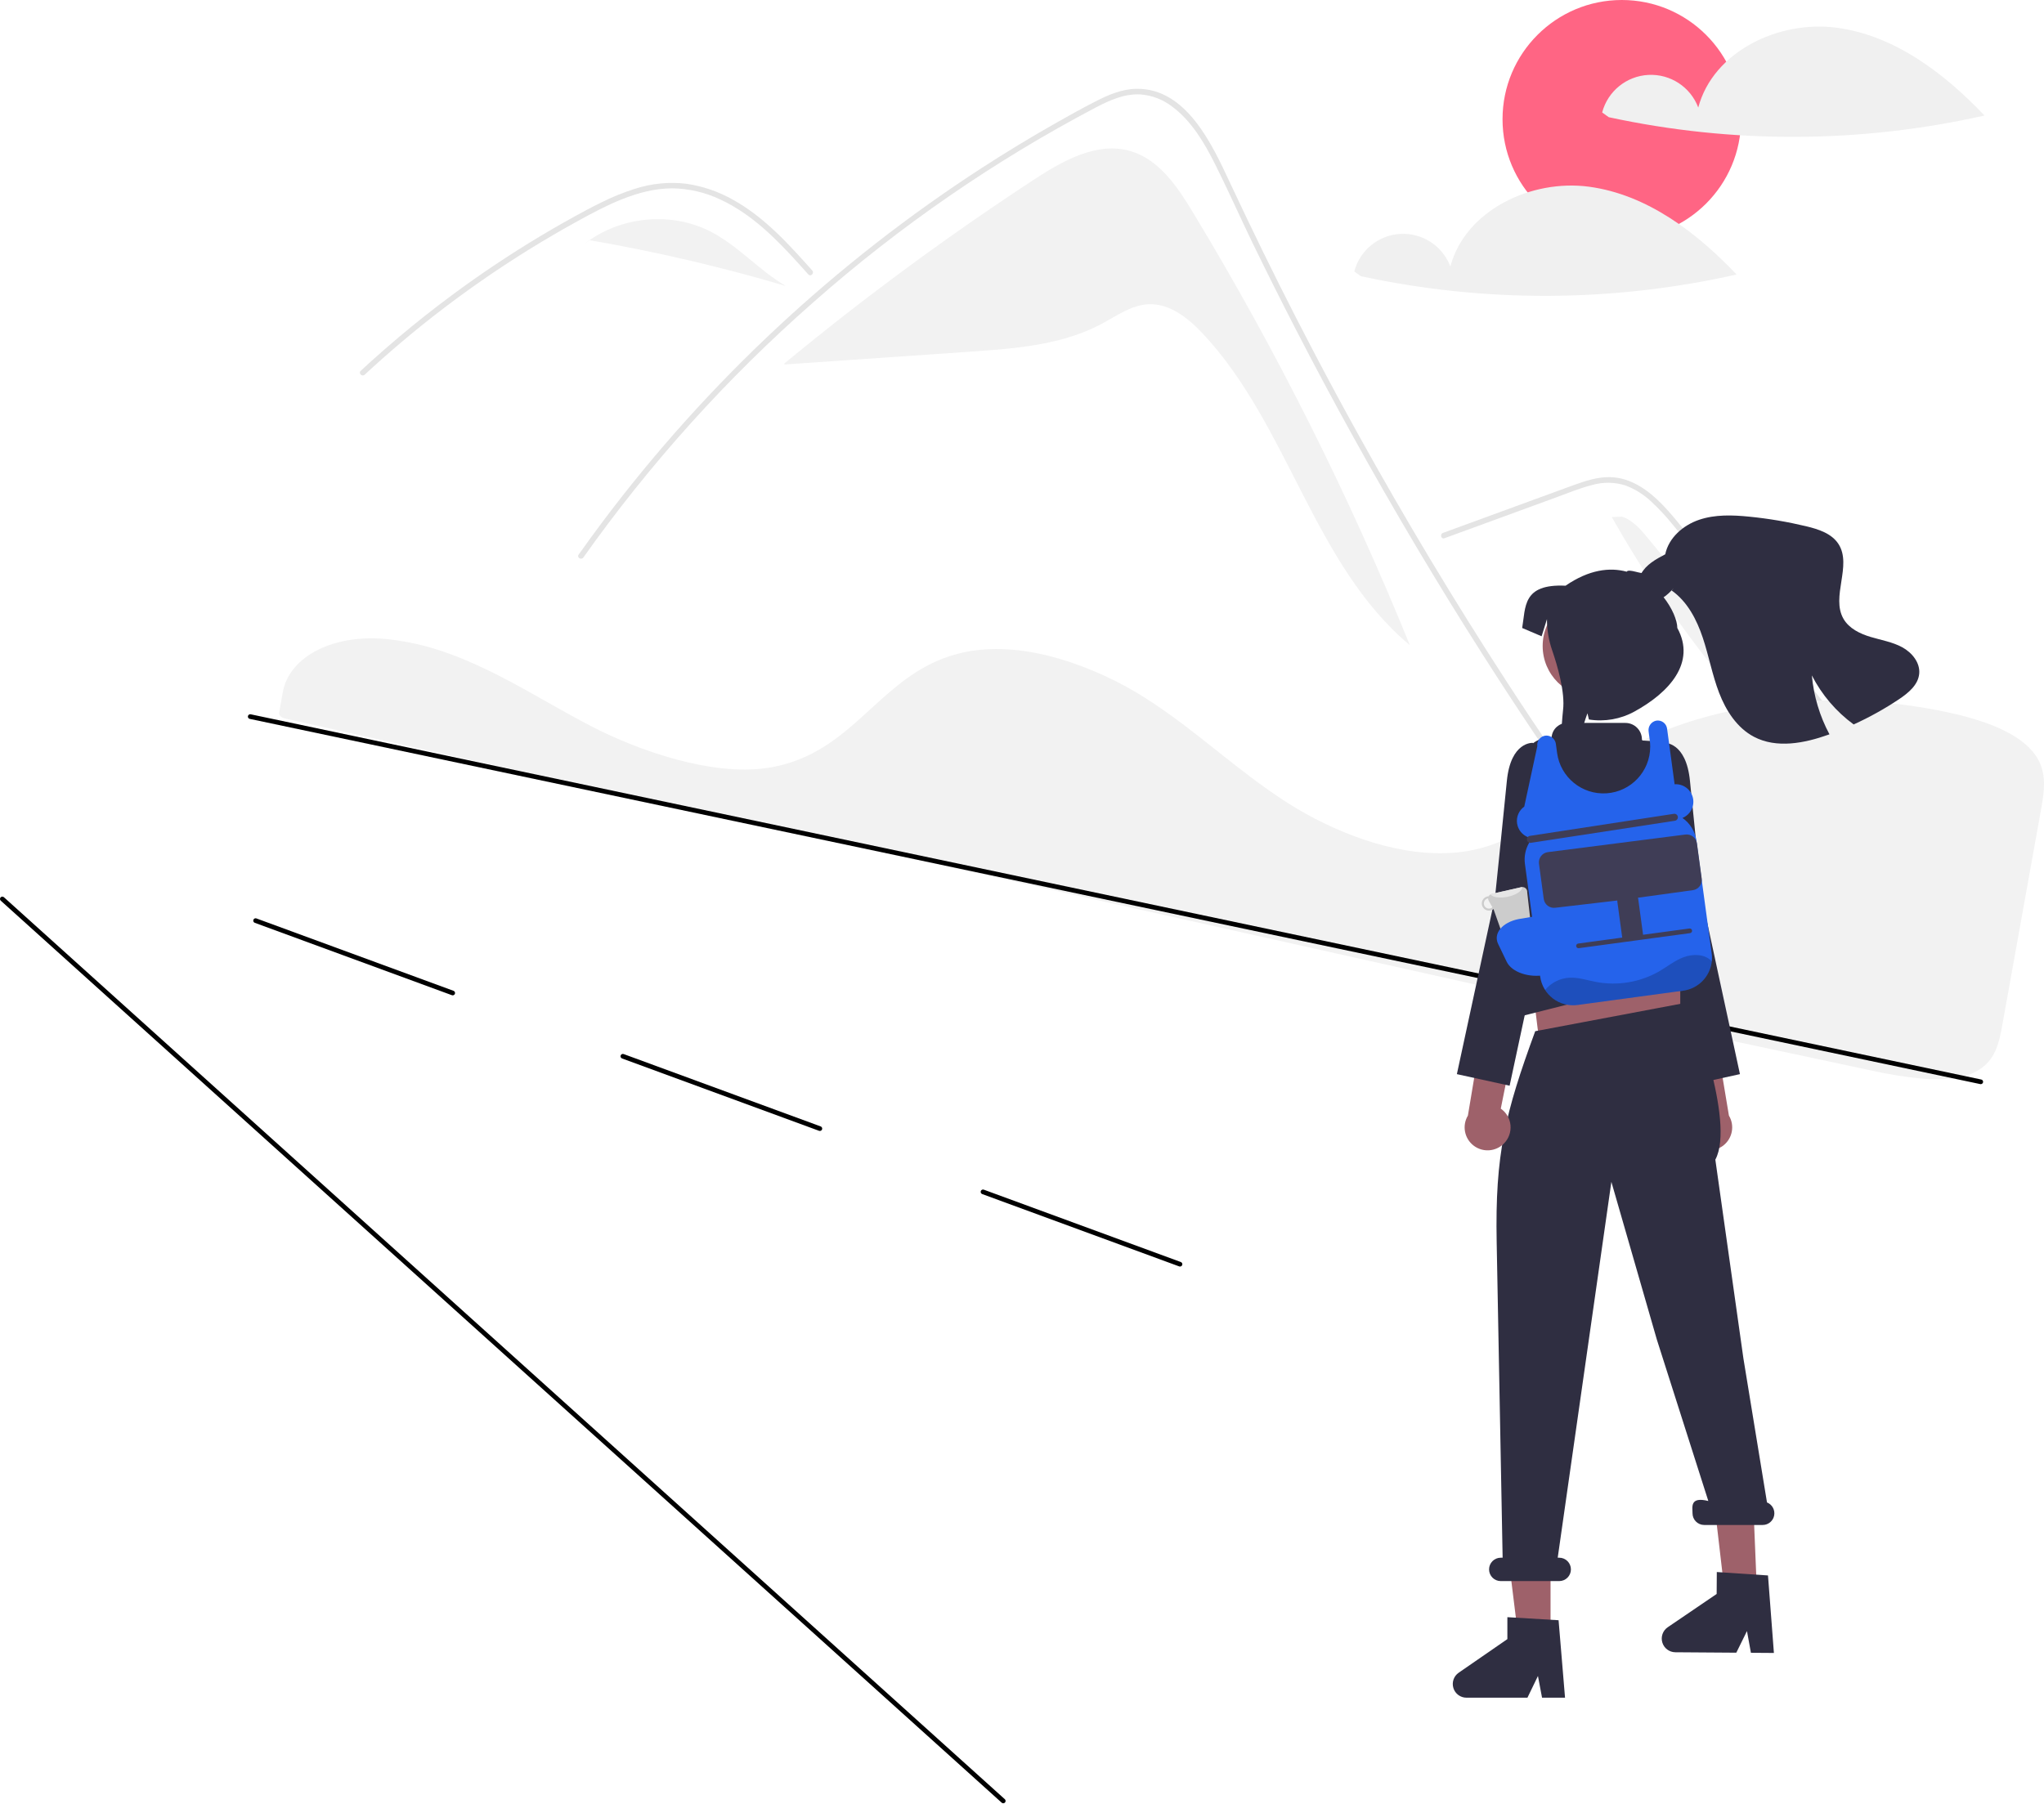
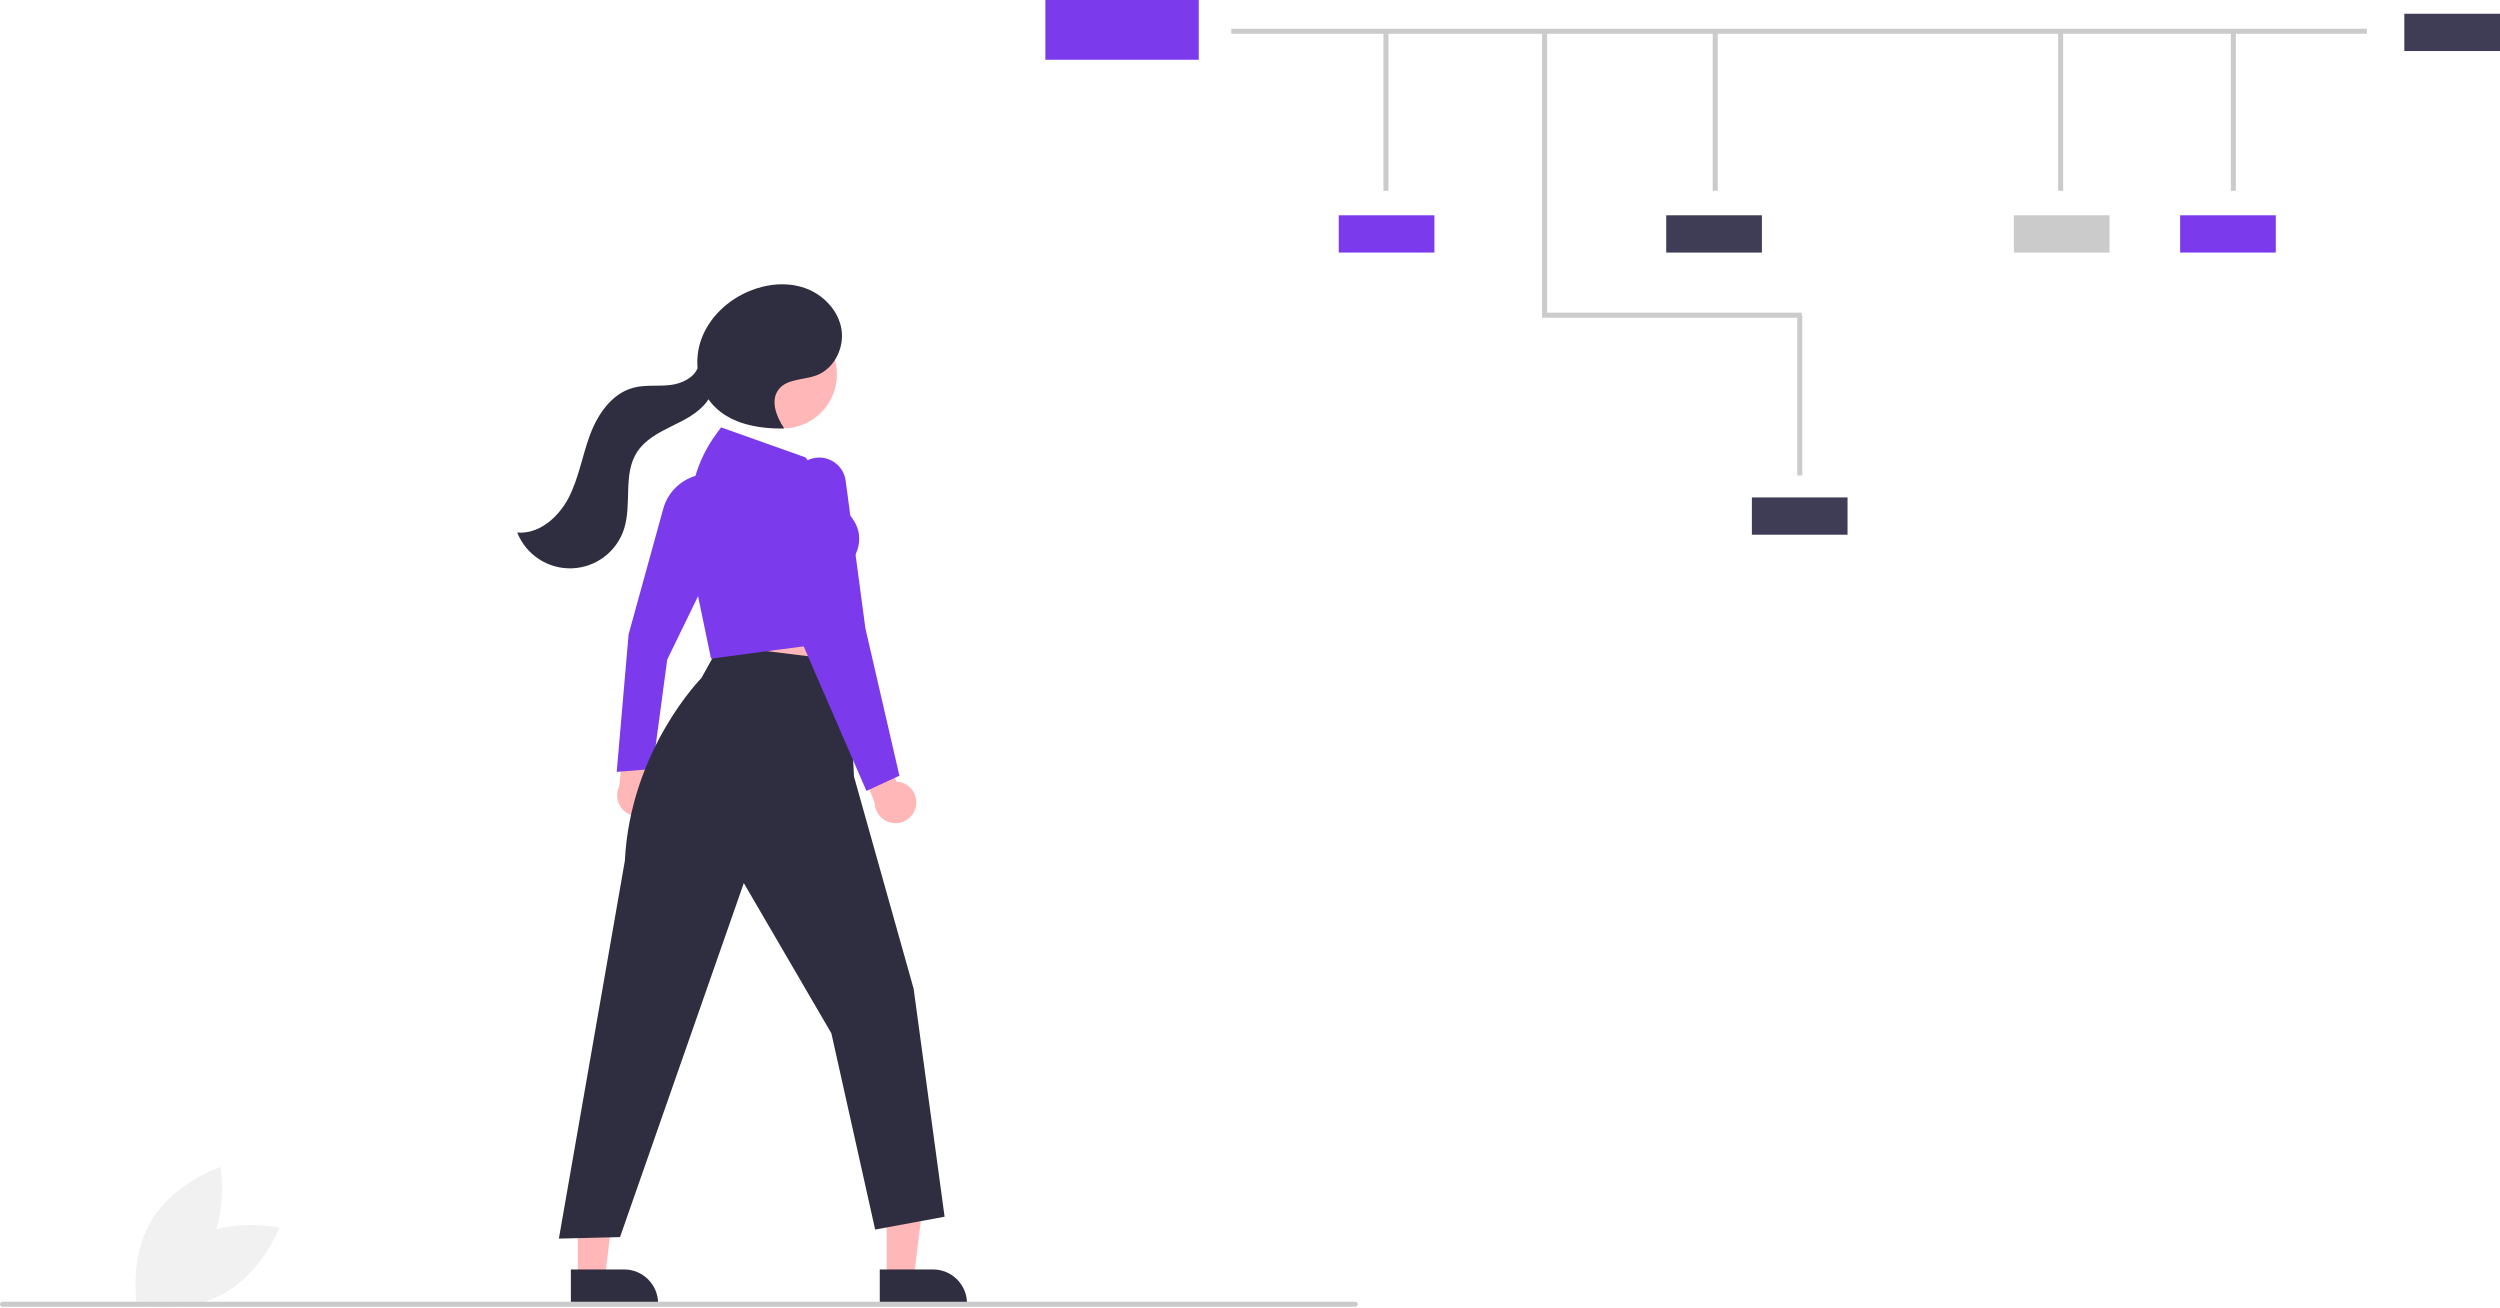
- <svg xmlns="http://www.w3.org/2000/svg" data-name="Layer 1" width="874.039" height="771.292" viewBox="0 0 874.039 771.292">
-   <path d="M673.062,155.137c-6.611-10.934-14.444-22.608-26.712-26.178-14.207-4.135-28.802,4.079-41.181,12.184a1200.013,1200.013,0,0,0-106.794,78.684l.037.424q39.846-2.748,79.691-5.496c19.192-1.324,39.044-2.83,56.005-11.909,6.436-3.445,12.71-8.047,20.003-8.368,9.061-.398,16.962,5.93,23.17,12.541,36.727,39.109,47.355,98.916,88.558,133.276A1307.621,1307.621,0,0,0,673.062,155.137Z" transform="translate(-162.9803 -64.354)" fill="#f2f2f2" />
-   <path d="M898.816,486.852c-4.061-5.128-5.721-6.33-9.727-11.505Q840.159,412.063,797.108,344.504q-29.241-45.883-55.583-93.529-12.541-22.651-24.394-45.658-9.198-17.839-17.985-35.891c-1.675-3.437-3.303-6.891-4.923-10.352-3.817-8.139-7.563-16.318-11.585-24.346-4.583-9.151-10.162-18.744-18.578-24.891a25.346,25.346,0,0,0-13.204-5.081c-6.851-.443-13.173,2.386-19.115,5.476a615.324,615.324,0,0,0-120.996,83.438A629.917,629.917,0,0,0,412.444,302.789c-.869,1.241-2.924.055-2.047-1.193q5.18-7.325,10.565-14.492A633.399,633.399,0,0,1,582.67,136.269q15.73-10.194,32.051-19.431c5.484-3.106,10.992-6.171,16.594-9.048,5.492-2.821,11.324-5.358,17.598-5.452,21.351-.332,32.407,23.848,40,40.119q3.58,7.681,7.246,15.314,13.856,28.981,28.779,57.432,9.21,17.566,18.823,34.927,29.917,54.062,63.596,105.935c29.743,45.808,59.25,86.275,93.134,129.112C901.424,486.362,899.756,488.053,898.816,486.852Z" transform="translate(-162.9803 -64.354)" fill="#e4e4e4" />
-   <path d="M508.636,181.73c-1.24-1.383-2.473-2.766-3.722-4.149-9.846-10.889-20.411-21.652-33.931-27.894a49.228,49.228,0,0,0-20.624-4.781c-7.38.024-14.595,1.96-21.414,4.67-3.224,1.288-6.377,2.75-9.482,4.307-3.548,1.786-7.033,3.69-10.502,5.61q-9.767,5.405-19.281,11.284-18.93,11.699-36.674,25.184-9.198,6.993-18.017,14.445-8.202,6.922-16.073,14.216c-1.122,1.035-2.797-.64-1.675-1.675,1.383-1.288,2.782-2.568,4.18-3.832q5.927-5.358,12.043-10.51,11.153-9.411,22.884-18.096,18.242-13.513,37.74-25.192,9.743-5.832,19.755-11.174c2.015-1.075,4.054-2.126,6.116-3.121a97.502,97.502,0,0,1,14.54-5.919,51.724,51.724,0,0,1,21.96-2.157,57.173,57.173,0,0,1,20.261,7.009c13.275,7.42,23.572,18.894,33.591,30.091C511.323,181.184,509.655,182.867,508.636,181.73Z" transform="translate(-162.9803 -64.354)" fill="#e4e4e4" />
-   <path d="M780.643,294.569l31.811-11.635L828.249,277.157c5.144-1.881,10.276-4.023,15.593-5.37a24.6,24.6,0,0,1,14.114.18,32.529,32.529,0,0,1,11.008,6.824,89.337,89.337,0,0,1,9.029,9.642c3.439,4.133,6.827,8.308,10.23,12.47q21.068,25.765,41.86,51.755,20.792,25.989,41.306,52.198,20.564,26.274,40.845,52.767,2.484,3.246,4.965,6.494c.914,1.196,2.973.017,2.047-1.196q-20.431-26.76-41.147-53.3-20.767-26.604-41.82-52.982-21.053-26.378-42.391-52.527-5.316-6.515-10.649-13.015c-2.999-3.655-5.965-7.35-9.254-10.753-6.039-6.245-13.583-11.764-22.614-11.914-5.31-.088-10.448,1.597-15.381,3.381-5.318,1.924-10.624,3.884-15.935,5.826l-32.034,11.716-8.008,2.929c-1.421.52-.807,2.812.63,2.286Z" transform="translate(-162.9803 -64.354)" fill="#e4e4e4" />
-   <path d="M466.796,163.388c-16.166-8.308-36.868-6.681-51.723,3.699a737.726,737.726,0,0,1,83.932,19.589C487.555,179.967,478.599,169.455,466.796,163.388Z" transform="translate(-162.9803 -64.354)" fill="#f2f2f2" />
-   <path d="M414.914,167.059l-3.112,2.53c1.053-.885,2.147-1.715,3.271-2.501C415.02,167.078,414.967,167.068,414.914,167.059Z" transform="translate(-162.9803 -64.354)" fill="#f2f2f2" />
-   <path d="M867.766,294.685c-3.131-3.812-6.517-7.803-11.201-9.351l-4.373.172A496.015,496.015,0,0,0,984.306,436.543Q926.036,365.614,867.766,294.685Z" transform="translate(-162.9803 -64.354)" fill="#f2f2f2" />
-   <path d="M667.565,606.081a.992.992,0,0,1-.345-.062l-84.261-30.953a1.0 1,0,0,1,.689-1.877L667.91,604.142a1.0 1,0,0,1-.345,1.938Z" transform="translate(-162.9803 -64.354)" />
-   <path d="M513.565,548.081a.992.992,0,0,1-.345-.062l-84.261-30.953a1.0 1,0,0,1,.689-1.877L513.91,546.142a1.0 1,0,0,1-.345,1.938Z" transform="translate(-162.9803 -64.354)" />
-   <path d="M356.565,490.081a.992.992,0,0,1-.345-.062l-84.261-30.953a1.0 1,0,1,1,.689-1.877L356.91,488.142a1.0 1,0,0,1-.345,1.938Z" transform="translate(-162.9803 -64.354)" />
-   <path d="M340.778,339.738c-3.513-.785-7.07-1.405-10.583-1.837l-.511-.063c-23.321-2.777-43.01,6.958-45.796,22.645l-.495,2.838c-.309,1.795-.643,3.725-1.04,5.86-.192,1.054.867,2.132,2.407,2.476L845.649,497.037c39.607,8.564,79.087,17.024,117.337,25.144a177.652,177.652,0,0,0,21.711,3.511c10.927.926,18.927-.293,24.46-3.725l.001 0c6.877-4.253,8.607-11.157,10.019-19.078,2.846-15.997,5.877-32.793,8.897-49.538,2.661-14.758,5.316-29.477,7.832-43.574,1.478-8.369,2.281-15.869-2.879-22.891-5.596-7.598-17.581-13.494-35.623-17.527-.218-.049-.434-.097-.655-.145-56.592-12.407-117.619-2.55-151.854,24.53-3.942,3.118-7.734,6.553-11.401,9.875a158.915,158.915,0,0,1-17.302,14.232,66.95,66.95,0,0,1-10.666,5.986c-.257.125-.548.255-.851.372-.705.318-1.433.613-2.135.865a62.042,62.042,0,0,1-12.655,3.397l-.431.065c-.326.056-.678.107-1.027.147a68.206,68.206,0,0,1-7.479.589c-10.812.309-22.585-1.669-34.991-5.882a151.752,151.752,0,0,1-32.578-15.751c-10.814-6.914-20.639-14.717-30.141-22.263-4.173-3.316-8.49-6.743-12.828-10.046-.815-.622-1.618-1.23-2.434-1.842-5.313-3.969-10.177-7.354-14.871-10.348a146.281,146.281,0,0,0-37.143-17.035c-13.864-4.03-26.63-5.128-37.931-3.275a60.649,60.649,0,0,0-9.253,2.27c-13.923,4.597-23.917,13.74-33.581,22.583-12.021,10.999-24.453,22.373-44.611,25.204-23.263,3.273-53.836-7.081-74.693-17.866-6.557-3.391-13.045-7.056-19.318-10.601q-3.801-2.148-7.611-4.28c-4.993-2.785-9.099-4.982-12.918-6.915l-1.208-.614c-.673-.337-1.346-.675-2.034-1.007-4.55-2.238-8.825-4.154-13.075-5.86l-1.004-.409c-2.021-.785-3.918-1.486-5.788-2.137l-.747-.259A109.236,109.236,0,0,0,340.778,339.738Z" transform="translate(-162.9803 -64.354)" fill="#f2f2f2" />
-   <path d="M1009.981,528.062a1.009,1.009,0,0,1-.208-.021l-740-156.208a1,1,0,0,1,.413-1.957l740,156.208a1,1,0,0,1-.206,1.979Z" transform="translate(-162.9803 -64.354)" />
-   <circle cx="693.5" cy="51" r="51" fill="#ff6584" />
-   <path d="M948.516,76.224c-24.717-3.341-52.935,10.019-59.341,34.124a21.597,21.597,0,0,0-41.093,2.109l2.83,2.027a372.275,372.275,0,0,0,160.659-.726C994.377,95.688,973.233,79.565,948.516,76.224Z" transform="translate(-162.9803 -64.354)" fill="#f0f0f0" />
-   <path d="M842.516,144.224c-24.717-3.341-52.935,10.019-59.341,34.124a21.597,21.597,0,0,0-41.093,2.109l2.83,2.027a372.275,372.275,0,0,0,160.659-.726C888.377,163.688,867.233,147.565,842.516,144.224Z" transform="translate(-162.9803 -64.354)" fill="#f0f0f0" />
-   <path d="M886.872,553.437a9.76,9.76,0,0,1,1.357-14.904L872.689,461.346l17.161,5.51,12.439,74.659A9.813,9.813,0,0,1,886.872,553.437Z" transform="translate(-162.9803 -64.354)" fill="#9e616a" />
-   <path d="M863.926,390.13l10.648-8.037s9.393-.665,11.056,16.274,5.079,49.95,5.079,49.95l16.293,75.463-22.554,4.95-17.451-81.438-10.469-24.184Z" transform="translate(-162.9803 -64.354)" fill="#2f2e41" />
-   <polygon points="718.5 449 658.5 448 653.5 407 718.5 407 718.5 449" fill="#9e616a" />
-   <polygon points="663.032 699.832 649.181 699.831 642.591 646.404 663.034 646.405 663.032 699.832" fill="#9e616a" />
-   <polygon points="751.276 680.645 737.425 680.548 731.21 627.076 749.225 631.209 751.276 680.645" fill="#9e616a" />
-   <polygon points="707.954 371.691 711.092 379.851 710.465 388.011 649.04 409.286 652.088 373.574 658.993 365.414 707.954 371.691" fill="#ffb6b6" />
-   <circle cx="681.602" cy="276.32" r="21.938" fill="#9e616a" />
-   <path d="M832.208,790.486h-9.829l-1.754-9.279-4.493,9.279H790.064a5.86,5.86,0,0,1-3.33-10.682l20.817-14.377v-9.381l21.896,1.307Z" transform="translate(-162.9803 -64.354)" fill="#2f2e41" />
-   <path d="M921.523,771.351l-9.828-.069-1.689-9.292-4.558,9.248-26.067-.182a5.86,5.86,0,0,1-3.255-10.705l20.917-14.231.066-9.381,21.886,1.46Z" transform="translate(-162.9803 -64.354)" fill="#2f2e41" />
-   <path d="M918.566,706.973l-10.086-61.619-12-85c8.788-16.32-11-67-11-67l-2.793.134L819.467,505.415l.014-.061c-12.931,35.268-17.215,52.691-16.506,90.248l2.547,135.01h-.799a5,5,0,0,0,0,10h25a5,5,0,0,0,0-10h-.645l22.947-160.757L871.48,637.354l22,69c-8-2-6.758,2.634-6.758,5.258a5,5,0,0,0,5,5h25a4.995,4.995,0,0,0,1.844-9.639Z" transform="translate(-162.9803 -64.354)" fill="#2f2e41" />
-   <path d="M890.403,495.979l-2-20a3.987,3.987,0,0,0-3.605-2.995c-.833-9.527-4.339-50.629-4.549-52.421l-.008-.076-1.594-34.058a5.037,5.037,0,0,0-4.703-4.79l-8.421-.55a.446.446,0,0,1-.431-.445,7.081,7.081,0,0,0-7.081-7.081H833.08a6.63,6.63,0,0,0-6.576,5.804.44.44,0,0,1-.448.396l-.003-0a11.845,11.845,0,0,0-11.915,9.824c-3.408,19.831-10.239,64.84-6.862,89.862,1.176,8.711-1.359,1.812-1.803,9.1a5.365,5.365,0,0,0,1.336,3.89c-2.058.598-2.856,2.821-2.328,4.916l-.438-.108a4,4,0,0,0,4.856,2.901L885.502,480.836C887.644,480.296,890.943,498.121,890.403,495.979Z" transform="translate(-162.9803 -64.354)" fill="#2f2e41" />
-   <path d="M806.089,553.437a9.76,9.76,0,0,0-1.357-14.904l15.54-77.187-17.161,5.51-12.439,74.659A9.813,9.813,0,0,0,806.089,553.437Z" transform="translate(-162.9803 -64.354)" fill="#9e616a" />
-   <path d="M829.034,390.13l-10.648-8.037s-9.393-.665-11.056,16.274-5.079,49.95-5.079,49.95l-16.293,75.463,22.554,4.95,17.451-81.438,10.469-24.184Z" transform="translate(-162.9803 -64.354)" fill="#2f2e41" />
-   <path d="M868.076,321.166c4.087,1.217,7.9-2.202,10.745-5.441l-1.011,1.2c6.692,4.713,10.693,12.39,13.289,20.161,2.596,7.763,4.044,15.894,6.975,23.546,2.93,7.643,7.66,15.037,14.9,18.85,9.699,5.107,21.583,2.785,31.9-.9.137-.051.266-.094.403-.146a65.737,65.737,0,0,1-7.523-25.191,59.771,59.771,0,0,0,17.873,20.967,137.213,137.213,0,0,0,19.381-10.779c3.984-2.665,8.183-6.109,8.645-10.882.471-4.738-3.067-9.065-7.24-11.344-4.173-2.279-8.971-3.05-13.529-4.421-4.55-1.362-9.194-3.599-11.584-7.711-5.509-9.459,3.761-22.8-2.151-32.02-2.913-4.533-8.568-6.349-13.812-7.609a182.606,182.606,0,0,0-24.317-4.104c-7.189-.72-14.617-.985-21.455,1.328-6.838,2.313-13.041,7.686-14.506,14.763-3.993,2.099-8.217,4.421-10.359,8.405C862.558,313.815,863.749,319.881,868.076,321.166Z" transform="translate(-162.9803 -64.354)" fill="#2f2e41" />
-   <path d="M874.177,319.572c3.914,4.903,6.044,10.205,6.044,13.38,8.13,14.859-3.496,27.623-18.356,35.753a30.443,30.443,0,0,1-19.45,3.391l-.622-2.654-.842,2.39s-9.675,31.954-12.866,33.828c1.211-5.687,2.598-32.017,3.272-37.567.933-7.554-2.32-18.799-4.667-25.638a40.366,40.366,0,0,1-2.21-13.1v-.195l-2.285,7.34-8.319-3.549c1.548-8.878,0-18.956,18.556-18.082,10.036-6.902,18.873-7.953,26.133-5.996.937-1.448,6.339,1.264,7.9.502" transform="translate(-162.9803 -64.354)" fill="#2f2e41" />
-   <path d="M894.95,475.58a14.211,14.211,0,0,1-12.22,12.5l-45.17,6.12a14.224,14.224,0,0,1-15.99-12.18l-6.51-48.14a14.175,14.175,0,0,1,1.8-9.04l-.31-2.34a7.49,7.49,0,0,1-1.78-13.14l5.58-25.85a4.007,4.007,0,0,1,3.82-4.54,4.113,4.113,0,0,1,4.13,3.63l.51,3.8a20.001,20.001,0,0,0,39.82-2.66,20.672,20.672,0,0,0-.18-2.71l-.5-3.74a4.15,4.15,0,0,1,3.18-4.69,3.999,3.999,0,0,1,4.71,3.4l3.23,23.8a7.492,7.492,0,0,1,3.35,14.41,14.165,14.165,0,0,1,5.97,9.74l6.52,48.15A14,14,0,0,1,894.95,475.58Z" transform="translate(-162.9803 -64.354)" fill="#2563eb" />
-   <path d="M815.906,423.559a1.502,1.502,0,0,1,1.285-1.688l61.566-9.437a1.5,1.5,0,1,1,.402,2.973l-61.566,9.437A1.502,1.502,0,0,1,815.906,423.559Z" transform="translate(-162.9803 -64.354)" fill="#3f3d56" />
-   <path d="M823.101,448.829l-2.035-15.036a4.413,4.413,0,0,1,3.782-4.965l58.801-7.522a4.413,4.413,0,0,1,4.965,3.782l2.035,15.036a4.413,4.413,0,0,1-3.782,4.965L863.381,448.32a4.413,4.413,0,0,1,.117.489l2.079,15.36,19.819-2.682a1,1,0,1,1,.268,1.982l-19.819,2.682-8.919,1.207L838.098,469.906a1,1,0,0,1-.268-1.982l18.828-2.548-2.079-15.36a4.414,4.414,0,0,1-.017-.502l-26.496,3.097A4.413,4.413,0,0,1,823.101,448.829Z" transform="translate(-162.9803 -64.354)" fill="#3f3d56" />
-   <path d="M591.98,835.646a.998.998,0,0,1-.669-.257l-428-385.792a1,1,0,0,1,1.339-1.486l428,385.792a1,1,0,0,1-.67,1.743Z" transform="translate(-162.9803 -64.354)" />
-   <path d="M816.03,445.94a2.026,2.026,0,0,0-2.15-2.17,1.864,1.864,0,0,0-.32.04l-12.66,2.86a2.085,2.085,0,0,0-1.34,1.03,2.606,2.606,0,0,0-.55.08,3.076,3.076,0,1,0,1.36,6,3.118,3.118,0,0,0,1.24-.6l4.29,12.08a2.015,2.015,0,0,0,2.21.97l8.23-1.86a2.043,2.043,0,0,0,1.57-1.82Zm-15.85,6.98a2.2,2.2,0,0,1-.98-4.29c.04-.01.08,0,.12-.01a2.071,2.071,0,0,0,.27,1.04L801.16,452.4A2.071,2.071,0,0,1,800.18,452.92Z" transform="translate(-162.9803 -64.354)" fill="#ccc" />
-   <path d="M813.88,443.77c.12,1.6-2.62,3.44-6.29,4.17-3.37.69-6.39.21-7.24-1.05a1.919,1.919,0,0,1,.55-.22l12.66-2.86A1.864,1.864,0,0,1,813.88,443.77Z" transform="translate(-162.9803 -64.354)" fill="#e6e6e6" />
-   <path d="M807.264,475.724l-3.675-7.646c-2.153-4.479,1.789-9.245,8.787-10.624L821,456l3.607,25.202-.747.147C816.862,482.727,809.417,480.203,807.264,475.724Z" transform="translate(-162.9803 -64.354)" fill="#2563eb" />
-   <g opacity="0.2">
-     <path d="M894.95,475.58a14.211,14.211,0,0,1-12.22,12.5l-45.17,6.12a14.208,14.208,0,0,1-13.87-6.42,14.512,14.512,0,0,1,10.36-5.24c3.88-.2,7.64,1.09,11.44,1.81a39.589,39.589,0,0,0,26.83-4.45c3.53-2.05,6.71-4.67,10.59-6.13,3.88-1.45,8.89-1.4,11.7,1.43A4.033,4.033,0,0,1,894.95,475.58Z" transform="translate(-162.9803 -64.354)" />
-   </g>
+ <svg xmlns="http://www.w3.org/2000/svg" width="992.41" height="518.953" viewBox="0 0 992.41 518.953" role="img" artist="Katerina Limpitsouni" source="https://undraw.co/">
+   <path d="M180.361,682.077c-15.645,8.436-22.362,26.341-22.362,26.341s18.65,4.227,34.296-4.209,22.362-26.341,22.362-26.341S196.007,673.64,180.361,682.077Z" transform="translate(-103.7948 -190.5233)" fill="#f1f1f1" />
+   <path d="M185.509,687.875c-9.163,15.231-27.365,21.097-27.365,21.097s-3.344-18.828,5.819-34.059,27.365-21.097,27.365-21.097S194.672,672.644,185.509,687.875Z" transform="translate(-103.7948 -190.5233)" fill="#f1f1f1" />
+   <rect x="488.774" y="11.422" width="450.806" height="2" fill="#cbcbcb" />
+   <rect x="549.181" y="12.176" width="2" height="63.563" fill="#cbcbcb" />
+   <polygon points="715.205 126.123 612.156 126.123 612.156 12.113 614.156 12.113 614.156 124.123 715.205 124.123 715.205 126.123" fill="#cbcbcb" />
+   <rect x="679.885" y="12.176" width="2" height="63.563" fill="#cbcbcb" />
+   <rect x="713.443" y="125.176" width="2" height="63.563" fill="#cbcbcb" />
+   <rect x="817.001" y="12.176" width="2" height="63.563" fill="#cbcbcb" />
+   <rect x="885.559" y="12.176" width="2" height="63.563" fill="#cbcbcb" />
+   <rect x="531.432" y="85.462" width="37.978" height="14.797" fill="#7c3aed" />
+   <rect x="661.432" y="85.462" width="37.978" height="14.797" fill="#3f3d56" />
+   <rect x="799.432" y="85.462" width="37.978" height="14.797" fill="#cbcbcb" />
+   <rect x="865.432" y="85.462" width="37.978" height="14.797" fill="#7c3aed" />
+   <rect x="954.432" y="5.462" width="37.978" height="14.797" fill="#3f3d56" />
+   <rect x="695.432" y="197.462" width="37.978" height="14.797" fill="#3f3d56" />
+   <rect x="414.98" width="60.882" height="23.72" fill="#7c3aed" />
+   <polygon points="282.481 241.153 286.458 277.03 337.259 277.905 331.128 234.987 282.481 241.153" fill="#ffb7b7" />
+   <path d="M363.388,511.473a8.213,8.213,0,0,0-2.229-12.395l2.358-18.62-10.966-4.193L349.591,502.606a8.258,8.258,0,0,0,13.797,8.866Z" transform="translate(-103.7948 -190.5233)" fill="#ffb7b7" />
+   <polygon points="351.976 507.436 362.715 507.436 367.823 466.017 351.974 466.018 351.976 507.436" fill="#ffb7b7" />
+   <path d="M453.032,694.454l21.147-.001h.001A13.477,13.477,0,0,1,487.657,707.93v.438l-34.624.001Z" transform="translate(-103.7948 -190.5233)" fill="#2f2e41" />
+   <polygon points="229.353 507.436 240.091 507.436 245.199 466.017 229.351 466.018 229.353 507.436" fill="#ffb7b7" />
+   <path d="M330.408,694.454l21.147-.001h.001a13.477,13.477,0,0,1,13.477,13.477v.438l-34.624.001Z" transform="translate(-103.7948 -190.5233)" fill="#2f2e41" />
+   <path d="M348.605,496.935l4.723-54.636,13.778-49.901A18.848,18.848,0,0,1,383.378,378.733l.449-.043,2.448,37.454-17.62,36.206-5.824,43.437Z" transform="translate(-103.7948 -190.5233)" fill="#7c3aed" />
+   <path d="M389.448,446.677l-7.233,13.019s-28.209,28.517-30.379,72.571L325.648,682.207l24.271-.599,49.141-140.531,34.758,59.628,17.379,77.906,27.567-5.094-12.285-90.491-23.671-84.199-2.397-45.845Z" transform="translate(-103.7948 -190.5233)" fill="#2f2e41" />
+   <circle cx="310.719" cy="148.577" r="21.513" fill="#ffb7b7" />
+   <path d="M329.599,387.962c3.997-7.807,5.361-16.672,8.437-24.885,3.076-8.213,8.665-16.362,17.138-18.626,4.806-1.284,9.914-.5,14.851-1.111,4.341-.537,9.015-2.754,10.677-6.609a27.227,27.227,0,0,1,1.401-11.296c3.097-8.799,10.482-15.745,19.092-19.336,6.993-2.917,15.047-3.741,22.189-1.208s13.137,8.724,14.42,16.192c1.284,7.468-2.833,15.807-9.931,18.46-5.096,1.905-11.659,1.27-14.987,5.575-3.371,4.36-.955,10.715,2.107,15.298l-.209.213c-10.0.117-20.81-1.815-27.698-9.066a21.945,21.945,0,0,1-2.058-2.532c-.211.338-.432.669-.67.984-3.468,4.606-8.898,7.218-14.071,9.764-5.174,2.546-10.539,5.402-13.646,10.259-5.615,8.777-1.929,20.598-5.14,30.51a22.538,22.538,0,0,1-42.388,1.375C317.853,402.651,325.602,395.769,329.599,387.962Z" transform="translate(-103.7948 -190.5233)" fill="#2f2e41" />
+   <path d="M467.354,510.759a8.213,8.213,0,0,0-7.709-9.959l-6.522-17.599-11.661,1.355,9.559,24.724a8.258,8.258,0,0,0,16.333,1.479Z" transform="translate(-103.7948 -190.5233)" fill="#ffb7b7" />
+   <path d="M386.044,451.972l-6.225-29.949-1.956-22.813a53.714,53.714,0,0,1,10.18-36.318l1.99-2.718,33.504,11.908,16.334,21.532c9.968,10.022,2.164,19.617,1.076,20.853l-.334,30.262-.376.05Z" transform="translate(-103.7948 -190.5233)" fill="#7c3aed" />
+   <path d="M447.737,504.49l-24.916-57.412-3.62-52.6-.73-11.055a10.566,10.566,0,0,1,21.016-2.097l7.843,58.636,13.5,58.496Z" transform="translate(-103.7948 -190.5233)" fill="#7c3aed" />
+   <path d="M641.795,709.257h-537a1,1,0,0,1,0-2h537a1,1,0,0,1,0,2Z" transform="translate(-103.7948 -190.5233)" fill="#cbcbcb" />
</svg>
